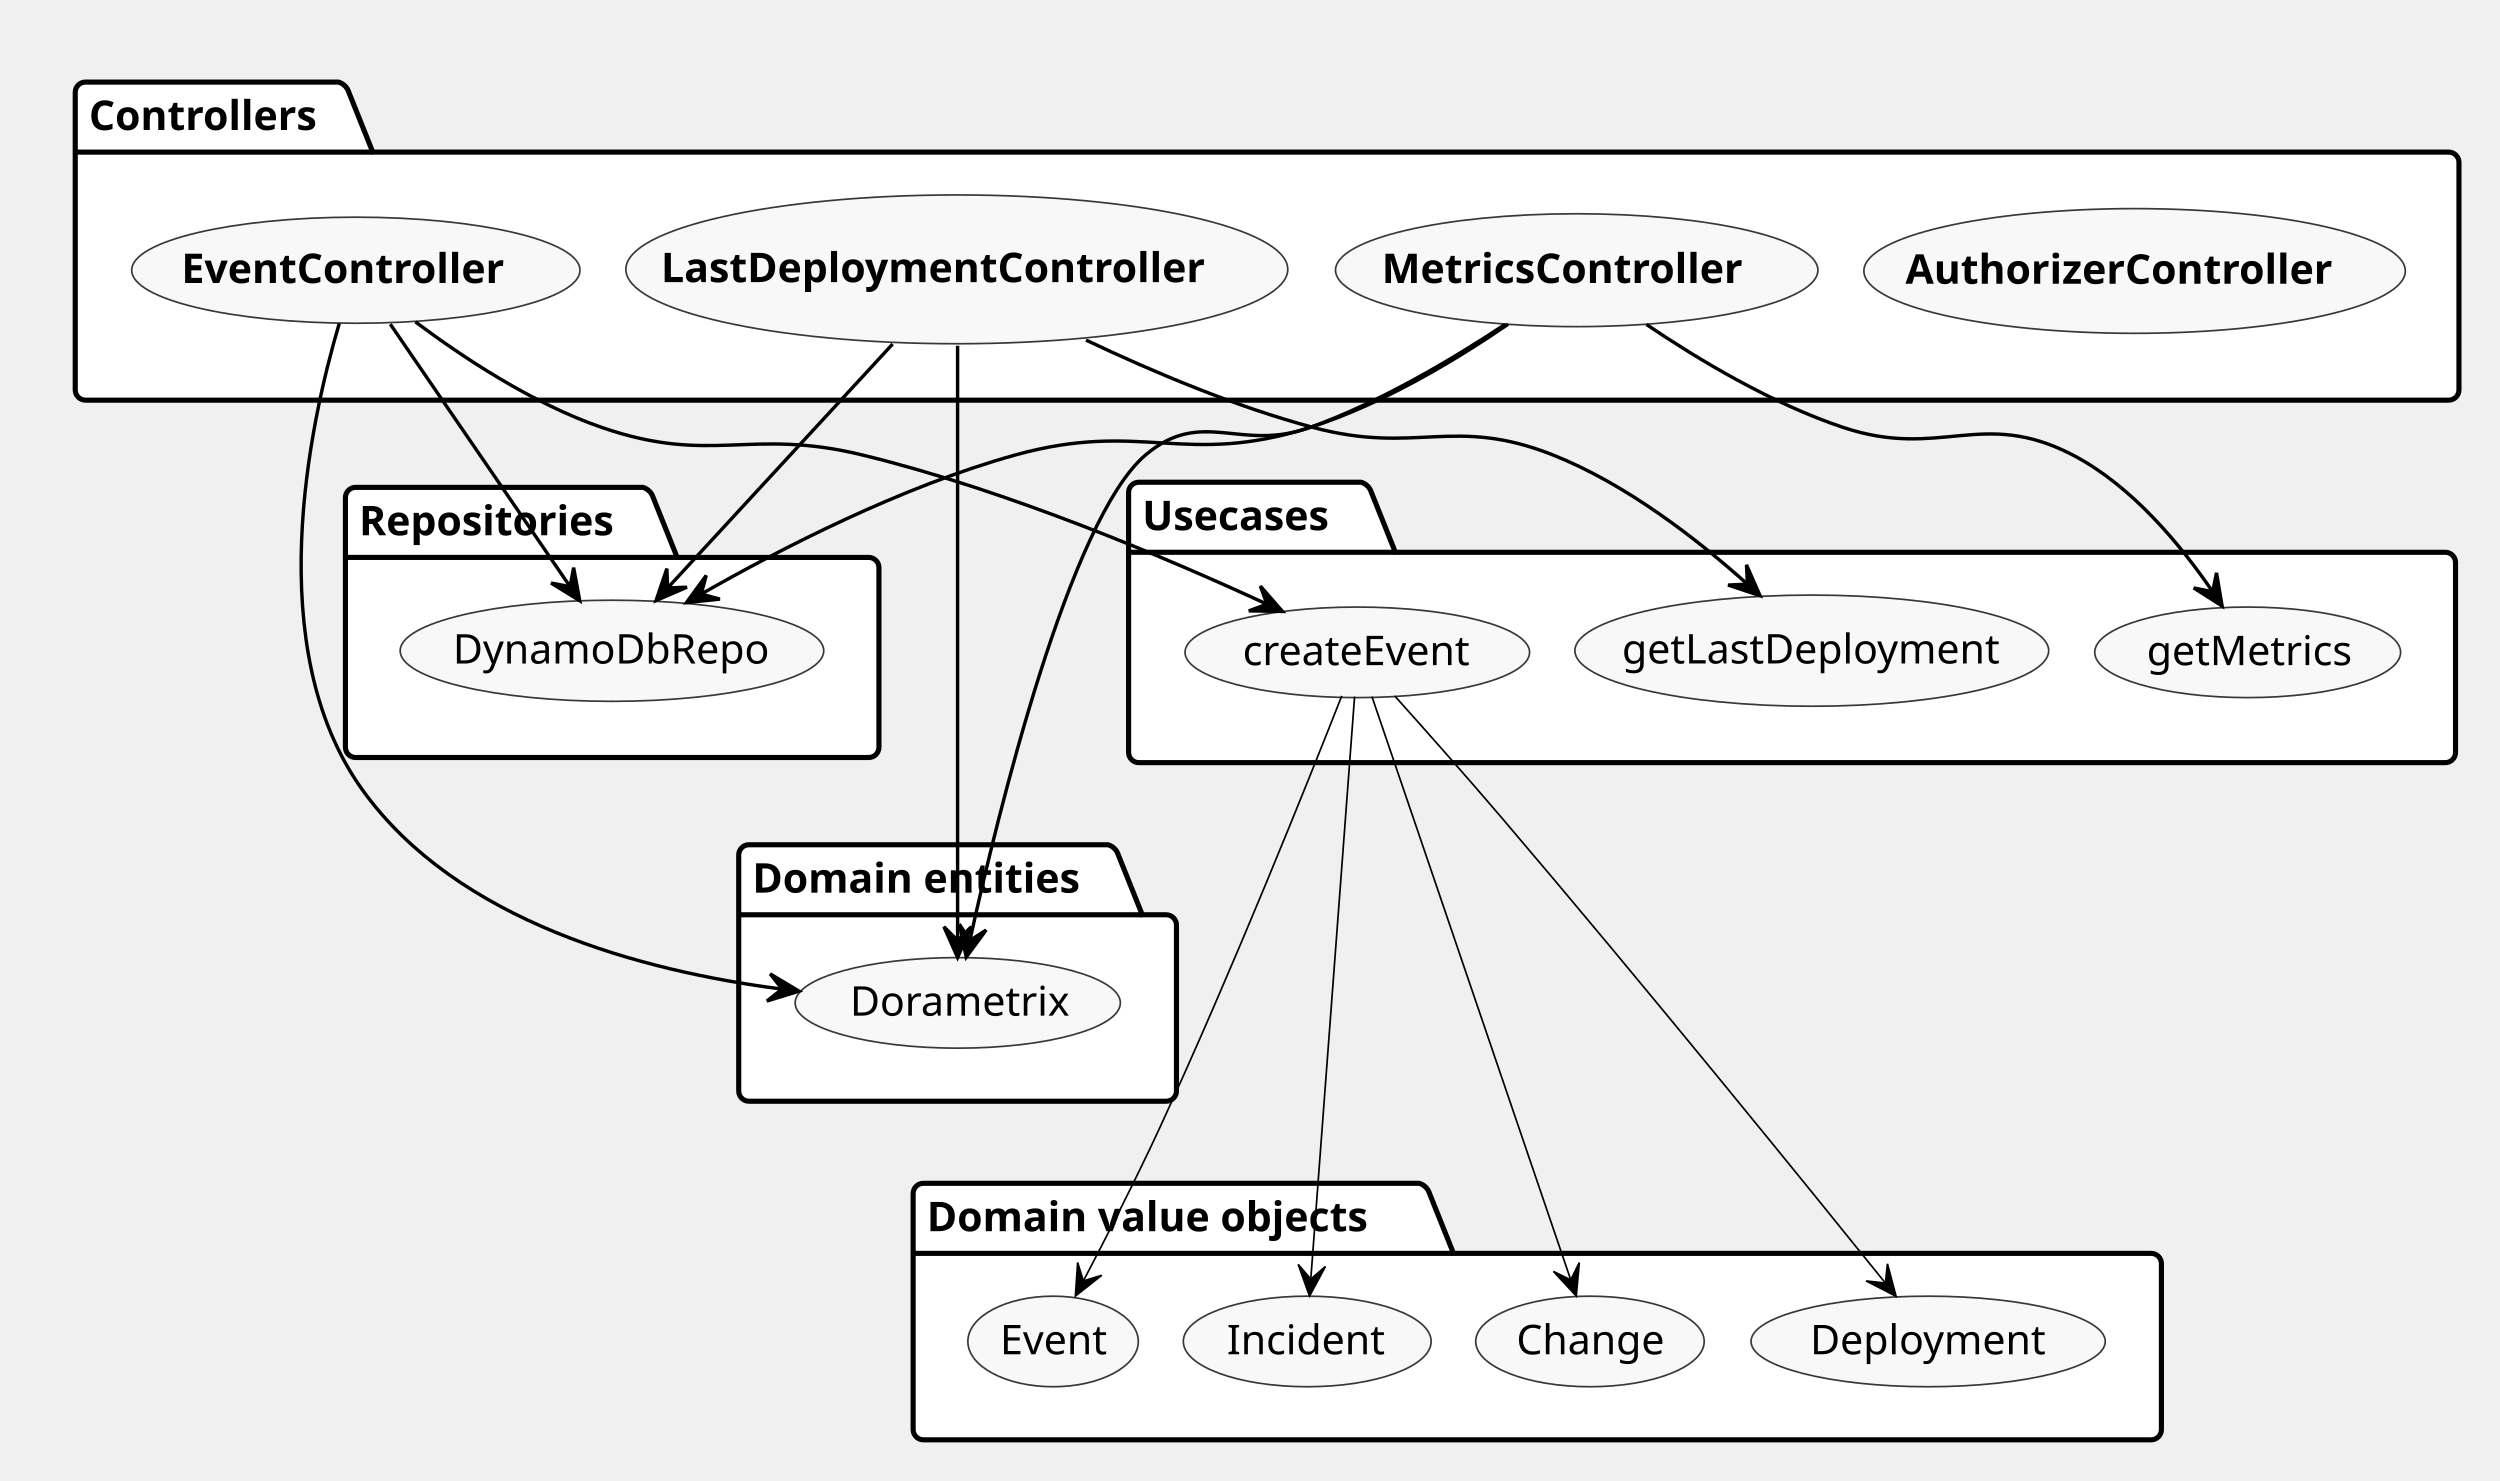
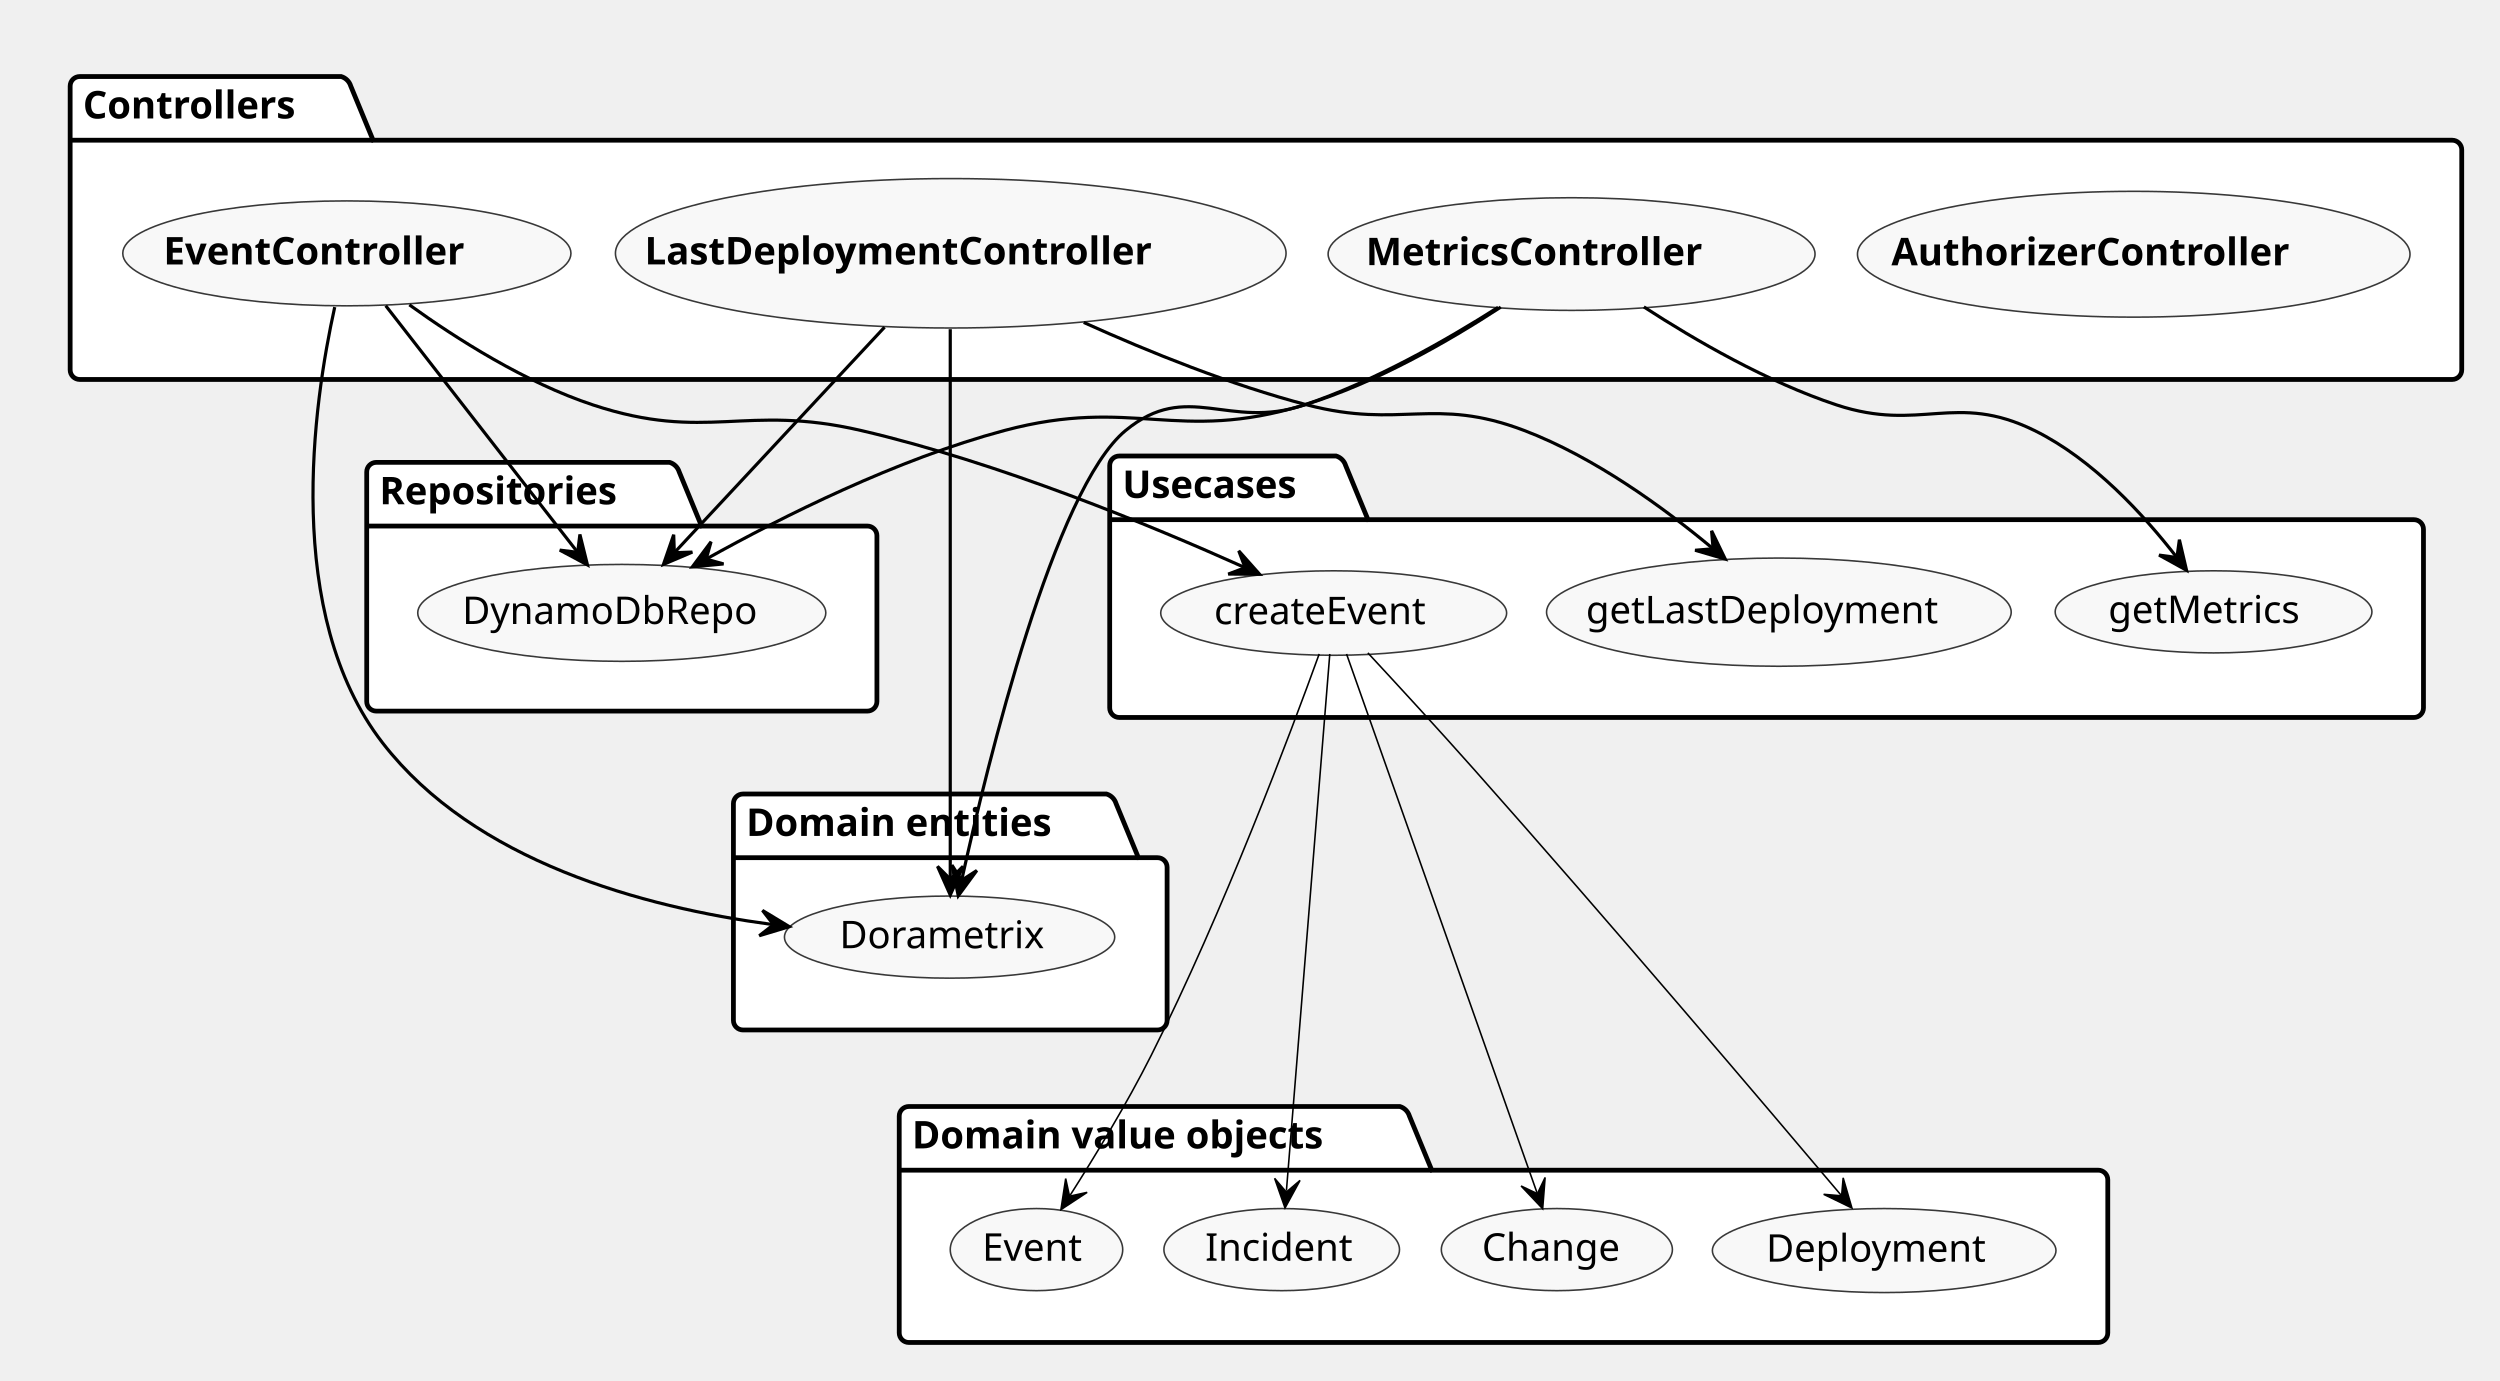
- <svg xmlns="http://www.w3.org/2000/svg" contentScriptType="application/ecmascript" contentStyleType="text/css" height="433px" preserveAspectRatio="none" style="width:731px;height:433px;" version="1.1" viewBox="0 0 731 433" width="731px" zoomAndPan="magnify">
+ <svg xmlns="http://www.w3.org/2000/svg" contentScriptType="application/ecmascript" contentStyleType="text/css" height="433px" preserveAspectRatio="none" style="width:784px;height:433px;" version="1.1" viewBox="0 0 784 433" width="784px" zoomAndPan="magnify">
  <defs />
  <g>
-     <path d="M25,24 L99,24 A4.5,4.5 0 0 1 102,27 L109,44.484 L716,44.484 A3,3 0 0 1 719,47.484 L719,114 A3,3 0 0 1 716,117 L25,117 A3,3 0 0 1 22,114 L22,27 A3,3 0 0 1 25,24 " fill="#FFFFFF" style="stroke: #000000; stroke-width: 1.5;" />
-     <line style="stroke: #000000; stroke-width: 1.5;" x1="22" x2="109" y1="44.484" y2="44.484" />
-     <text fill="#000000" font-family="Tahoma, sans-serif" font-size="12" font-weight="bold" lengthAdjust="spacingAndGlyphs" textLength="74" x="26" y="38.006">Controllers</text>
-     <path d="M219,247 L324,247 A4.5,4.5 0 0 1 327,250 L334,267.484 L341,267.484 A3,3 0 0 1 344,270.484 L344,319 A3,3 0 0 1 341,322 L219,322 A3,3 0 0 1 216,319 L216,250 A3,3 0 0 1 219,247 " fill="#FFFFFF" style="stroke: #000000; stroke-width: 1.5;" />
-     <line style="stroke: #000000; stroke-width: 1.5;" x1="216" x2="334" y1="267.484" y2="267.484" />
-     <text fill="#000000" font-family="Tahoma, sans-serif" font-size="12" font-weight="bold" lengthAdjust="spacingAndGlyphs" textLength="105" x="220" y="261.006">Domain entities</text>
-     <path d="M270,346 L415,346 A4.5,4.5 0 0 1 418,349 L425,366.484 L629,366.484 A3,3 0 0 1 632,369.484 L632,418 A3,3 0 0 1 629,421 L270,421 A3,3 0 0 1 267,418 L267,349 A3,3 0 0 1 270,346 " fill="#FFFFFF" style="stroke: #000000; stroke-width: 1.5;" />
-     <line style="stroke: #000000; stroke-width: 1.5;" x1="267" x2="425" y1="366.484" y2="366.484" />
-     <text fill="#000000" font-family="Tahoma, sans-serif" font-size="12" font-weight="bold" lengthAdjust="spacingAndGlyphs" textLength="145" x="271" y="360.006">Domain value objects</text>
-     <path d="M104,142.5 L188,142.5 A4.5,4.5 0 0 1 191,145.5 L198,162.984 L254,162.984 A3,3 0 0 1 257,165.984 L257,218.5 A3,3 0 0 1 254,221.5 L104,221.5 A3,3 0 0 1 101,218.5 L101,145.5 A3,3 0 0 1 104,142.5 " fill="#FFFFFF" style="stroke: #000000; stroke-width: 1.5;" />
-     <line style="stroke: #000000; stroke-width: 1.5;" x1="101" x2="198" y1="162.984" y2="162.984" />
-     <text fill="#000000" font-family="Tahoma, sans-serif" font-size="12" font-weight="bold" lengthAdjust="spacingAndGlyphs" textLength="84" x="105" y="156.506">Repositories</text>
-     <path d="M333,141 L398,141 A4.5,4.5 0 0 1 401,144 L408,161.484 L715,161.484 A3,3 0 0 1 718,164.484 L718,220 A3,3 0 0 1 715,223 L333,223 A3,3 0 0 1 330,220 L330,144 A3,3 0 0 1 333,141 " fill="#FFFFFF" style="stroke: #000000; stroke-width: 1.5;" />
-     <line style="stroke: #000000; stroke-width: 1.5;" x1="330" x2="408" y1="161.484" y2="161.484" />
-     <text fill="#000000" font-family="Tahoma, sans-serif" font-size="12" font-weight="bold" lengthAdjust="spacingAndGlyphs" textLength="65" x="334" y="155.006">Usecases</text>
-     <ellipse cx="624.159" cy="79.232" fill="#F8F8F8" rx="79.159" ry="18.232" style="stroke: #383838; stroke-width: 0.5;" />
-     <text fill="#000000" font-family="Tahoma, sans-serif" font-size="12" font-weight="bold" lengthAdjust="spacingAndGlyphs" textLength="134" x="557.159" y="82.974">AuthorizerController</text>
-     <ellipse cx="104.048" cy="79.01" fill="#F8F8F8" rx="65.548" ry="15.51" style="stroke: #383838; stroke-width: 0.5;" />
-     <text fill="#000000" font-family="Tahoma, sans-serif" font-size="12" font-weight="bold" lengthAdjust="spacingAndGlyphs" textLength="102" x="53.048" y="82.752">EventController</text>
-     <ellipse cx="279.774" cy="78.755" fill="#F8F8F8" rx="96.774" ry="21.755" style="stroke: #383838; stroke-width: 0.5;" />
-     <text fill="#000000" font-family="Tahoma, sans-serif" font-size="12" font-weight="bold" lengthAdjust="spacingAndGlyphs" textLength="173" x="193.274" y="82.497">LastDeploymentController</text>
-     <ellipse cx="461.029" cy="79.006" fill="#F8F8F8" rx="70.529" ry="16.506" style="stroke: #383838; stroke-width: 0.5;" />
-     <text fill="#000000" font-family="Tahoma, sans-serif" font-size="12" font-weight="bold" lengthAdjust="spacingAndGlyphs" textLength="114" x="404.029" y="82.748">MetricsController</text>
-     <ellipse cx="280.048" cy="293.242" fill="#F8F8F8" rx="47.548" ry="13.242" style="stroke: #383838; stroke-width: 0.5;" />
-     <text fill="#000000" font-family="Tahoma, sans-serif" font-size="12" lengthAdjust="spacingAndGlyphs" textLength="63" x="248.548" y="296.984">Dorametrix</text>
-     <ellipse cx="464.906" cy="392.242" fill="#F8F8F8" rx="33.406" ry="13.242" style="stroke: #383838; stroke-width: 0.5;" />
-     <text fill="#000000" font-family="Tahoma, sans-serif" font-size="12" lengthAdjust="spacingAndGlyphs" textLength="43" x="443.406" y="395.984">Change</text>
-     <ellipse cx="563.79" cy="392.242" fill="#F8F8F8" rx="51.79" ry="13.242" style="stroke: #383838; stroke-width: 0.5;" />
-     <text fill="#000000" font-family="Tahoma, sans-serif" font-size="12" lengthAdjust="spacingAndGlyphs" textLength="69" x="529.29" y="395.984">Deployment</text>
-     <ellipse cx="307.92" cy="392.242" fill="#F8F8F8" rx="24.92" ry="13.242" style="stroke: #383838; stroke-width: 0.5;" />
-     <text fill="#000000" font-family="Tahoma, sans-serif" font-size="12" lengthAdjust="spacingAndGlyphs" textLength="31" x="292.42" y="395.984">Event</text>
-     <ellipse cx="382.234" cy="392.242" fill="#F8F8F8" rx="36.234" ry="13.242" style="stroke: #383838; stroke-width: 0.5;" />
-     <text fill="#000000" font-family="Tahoma, sans-serif" font-size="12" lengthAdjust="spacingAndGlyphs" textLength="47" x="358.734" y="395.984">Incident</text>
-     <ellipse cx="178.936" cy="190.287" fill="#F8F8F8" rx="61.936" ry="14.787" style="stroke: #383838; stroke-width: 0.5;" />
-     <text fill="#000000" font-family="Tahoma, sans-serif" font-size="12" lengthAdjust="spacingAndGlyphs" textLength="93" x="132.436" y="194.029">DynamoDbRepo</text>
-     <ellipse cx="396.876" cy="190.742" fill="#F8F8F8" rx="50.376" ry="13.242" style="stroke: #383838; stroke-width: 0.5;" />
-     <text fill="#000000" font-family="Tahoma, sans-serif" font-size="12" lengthAdjust="spacingAndGlyphs" textLength="67" x="363.376" y="194.484">createEvent</text>
-     <ellipse cx="529.768" cy="190.254" fill="#F8F8F8" rx="69.268" ry="16.254" style="stroke: #383838; stroke-width: 0.5;" />
-     <text fill="#000000" font-family="Tahoma, sans-serif" font-size="12" lengthAdjust="spacingAndGlyphs" textLength="111" x="474.268" y="193.996">getLastDeployment</text>
-     <ellipse cx="657.219" cy="190.742" fill="#F8F8F8" rx="44.719" ry="13.242" style="stroke: #383838; stroke-width: 0.5;" />
-     <text fill="#000000" font-family="Tahoma, sans-serif" font-size="12" lengthAdjust="spacingAndGlyphs" textLength="59" x="627.719" y="194.484">getMetrics</text>
-     <path d="M401.151,203.679 C412.797,237.846 445.798,334.664 459.218,374.035 " fill="none" id="createEvent-&gt;Change" style="stroke: #000000; stroke-width: 0.5;" />
-     <polygon fill="#000000" points="460.903,378.98,461.785,369.171,459.29,374.248,454.213,371.752,460.903,378.98" style="stroke: #000000; stroke-width: 0.5;" />
-     <path d="M407.823,203.5 C416.377,213.041 428.571,226.771 439,239 C480.668,287.859 528.528,346.904 551.029,374.844 " fill="none" id="createEvent-&gt;Deployment" style="stroke: #000000; stroke-width: 0.5;" />
-     <polygon fill="#000000" points="554.418,379.055,551.892,369.536,551.283,375.16,545.659,374.551,554.418,379.055" style="stroke: #000000; stroke-width: 0.5;" />
-     <path d="M392.326,203.486 C382.826,227.654 360.347,283.866 339,330 C331.954,345.228 323.245,362.223 316.854,374.398 " fill="none" id="createEvent-&gt;Event" style="stroke: #000000; stroke-width: 0.5;" />
-     <polygon fill="#000000" points="314.441,378.976,322.176,372.88,316.773,374.553,315.099,369.15,314.441,378.976" style="stroke: #000000; stroke-width: 0.5;" />
-     <path d="M396.084,203.679 C393.526,237.706 386.295,333.875 383.312,373.55 " fill="none" id="createEvent-&gt;Incident" style="stroke: #000000; stroke-width: 0.5;" />
-     <polygon fill="#000000" points="382.904,378.98,387.568,370.305,383.279,373.994,379.59,369.705,382.904,378.98" style="stroke: #000000; stroke-width: 0.5;" />
-     <path d="M121.472,94.118 C135.377,104.527 155.791,118.039 176,125 C208.113,136.062 218.995,124.985 252,133 C294.688,143.366 341.643,163.356 370.224,176.564 " fill="none" id="&lt;b&gt;EventController&lt;/b&gt;-&gt;createEvent" style="stroke: #000000; stroke-width: 1.0;" />
-     <polygon fill="#000000" points="374.996,178.784,368.525,171.36,370.463,176.674,365.149,178.612,374.996,178.784" style="stroke: #000000; stroke-width: 1.0;" />
-     <path d="M99.203,94.565 C90.615,123.607 76.153,189.493 106,231 C133.723,269.552 187.741,283.908 228.272,289.164 " fill="none" id="&lt;b&gt;EventController&lt;/b&gt;-&gt;Dorametrix" style="stroke: #000000; stroke-width: 1.0;" />
-     <polygon fill="#000000" points="233.646,289.818,225.196,284.76,228.683,289.214,224.228,292.701,233.646,289.818" style="stroke: #000000; stroke-width: 1.0;" />
-     <path d="M114.115,94.768 C127.703,114.606 151.837,149.842 166.532,171.297 " fill="none" id="&lt;b&gt;EventController&lt;/b&gt;-&gt;DynamoDbRepo" style="stroke: #000000; stroke-width: 1.0;" />
-     <polygon fill="#000000" points="169.518,175.656,167.731,165.971,166.692,171.531,161.131,170.492,169.518,175.656" style="stroke: #000000; stroke-width: 1.0;" />
-     <path d="M280,101.102 C280,143.028 280,236.09 280,274.697 " fill="none" id="&lt;b&gt;LastDeploymentController&lt;/b&gt;-&gt;Dorametrix" style="stroke: #000000; stroke-width: 1.0;" />
-     <polygon fill="#000000" points="280,279.985,284,270.985,280,274.985,276,270.985,280,279.985" style="stroke: #000000; stroke-width: 1.0;" />
-     <path d="M261.003,100.596 C242.038,121.156 213.205,152.416 195.265,171.866 " fill="none" id="&lt;b&gt;LastDeploymentController&lt;/b&gt;-&gt;DynamoDbRepo" style="stroke: #000000; stroke-width: 1.0;" />
-     <polygon fill="#000000" points="191.829,175.592,200.871,171.688,195.219,171.917,194.99,166.264,191.829,175.592" style="stroke: #000000; stroke-width: 1.0;" />
-     <path d="M317.558,99.447 C336.915,108.638 361.192,118.906 384,125 C414.252,133.083 424.88,121.486 454,133 C475.522,141.51 496.354,157.744 510.748,170.635 " fill="none" id="&lt;b&gt;LastDeploymentController&lt;/b&gt;-&gt;getLastDeployment" style="stroke: #000000; stroke-width: 1.0;" />
-     <polygon fill="#000000" points="514.633,174.173,510.672,165.156,510.936,170.806,505.286,171.07,514.633,174.173" style="stroke: #000000; stroke-width: 1.0;" />
-     <path d="M440.159,94.796 C424.999,104.848 403.603,117.614 383,125 C362.641,132.298 351.521,119.043 335,133 C312.776,151.774 291.836,237.605 283.639,274.766 " fill="none" id="&lt;b&gt;MetricsController&lt;/b&gt;-&gt;Dorametrix" style="stroke: #000000; stroke-width: 1.0;" />
-     <polygon fill="#000000" points="282.523,279.882,288.347,271.94,283.587,274.997,280.531,270.237,282.523,279.882" style="stroke: #000000; stroke-width: 1.0;" />
-     <path d="M440.958,94.819 C425.84,105.16 404.155,118.27 383,125 C346.419,136.638 334,122.774 297,133 C263.751,142.19 228.421,160.361 205.182,173.623 " fill="none" id="&lt;b&gt;MetricsController&lt;/b&gt;-&gt;DynamoDbRepo" style="stroke: #000000; stroke-width: 1.0;" />
-     <polygon fill="#000000" points="200.7,176.206,210.495,175.178,205.032,173.709,206.5,168.246,200.7,176.206" style="stroke: #000000; stroke-width: 1.0;" />
-     <path d="M481.416,94.873 C496.545,105.099 518.083,118.044 539,125 C567.457,134.464 579.368,119.213 606,133 C623.502,142.06 637.92,159.74 646.908,172.921 " fill="none" id="&lt;b&gt;MetricsController&lt;/b&gt;-&gt;getMetrics" style="stroke: #000000; stroke-width: 1.0;" />
-     <polygon fill="#000000" points="649.745,177.2,648.106,167.489,646.982,173.033,641.438,171.909,649.745,177.2" style="stroke: #000000; stroke-width: 1.0;" />
+     <path d="M25,24 L107,24 A4.5,4.5 0 0 1 110,27 L117,43.969 L769,43.969 A3,3 0 0 1 772,46.969 L772,116 A3,3 0 0 1 769,119 L25,119 A3,3 0 0 1 22,116 L22,27 A3,3 0 0 1 25,24 " fill="#FFFFFF" style="stroke: #000000; stroke-width: 1.5;" />
+     <line style="stroke: #000000; stroke-width: 1.5;" x1="22" x2="117" y1="43.969" y2="43.969" />
+     <text fill="#000000" font-family="Tahoma, sans-serif" font-size="12" font-weight="bold" lengthAdjust="spacingAndGlyphs" textLength="82" x="26" y="37.139">Controllers</text>
+     <path d="M233,249 L347,249 A4.5,4.5 0 0 1 350,252 L357,268.969 L363,268.969 A3,3 0 0 1 366,271.969 L366,320 A3,3 0 0 1 363,323 L233,323 A3,3 0 0 1 230,320 L230,252 A3,3 0 0 1 233,249 " fill="#FFFFFF" style="stroke: #000000; stroke-width: 1.5;" />
+     <line style="stroke: #000000; stroke-width: 1.5;" x1="230" x2="357" y1="268.969" y2="268.969" />
+     <text fill="#000000" font-family="Tahoma, sans-serif" font-size="12" font-weight="bold" lengthAdjust="spacingAndGlyphs" textLength="114" x="234" y="262.139">Domain entities</text>
+     <path d="M285,347 L439,347 A4.5,4.5 0 0 1 442,350 L449,366.969 L658,366.969 A3,3 0 0 1 661,369.969 L661,418 A3,3 0 0 1 658,421 L285,421 A3,3 0 0 1 282,418 L282,350 A3,3 0 0 1 285,347 " fill="#FFFFFF" style="stroke: #000000; stroke-width: 1.5;" />
+     <line style="stroke: #000000; stroke-width: 1.5;" x1="282" x2="449" y1="366.969" y2="366.969" />
+     <text fill="#000000" font-family="Tahoma, sans-serif" font-size="12" font-weight="bold" lengthAdjust="spacingAndGlyphs" textLength="154" x="286" y="360.139">Domain value objects</text>
+     <path d="M118,145 L210,145 A4.5,4.5 0 0 1 213,148 L220,164.969 L272,164.969 A3,3 0 0 1 275,167.969 L275,220 A3,3 0 0 1 272,223 L118,223 A3,3 0 0 1 115,220 L115,148 A3,3 0 0 1 118,145 " fill="#FFFFFF" style="stroke: #000000; stroke-width: 1.5;" />
+     <line style="stroke: #000000; stroke-width: 1.5;" x1="115" x2="220" y1="164.969" y2="164.969" />
+     <text fill="#000000" font-family="Tahoma, sans-serif" font-size="12" font-weight="bold" lengthAdjust="spacingAndGlyphs" textLength="92" x="119" y="158.139">Repositories</text>
+     <path d="M351,143 L419,143 A4.5,4.5 0 0 1 422,146 L429,162.969 L757,162.969 A3,3 0 0 1 760,165.969 L760,222 A3,3 0 0 1 757,225 L351,225 A3,3 0 0 1 348,222 L348,146 A3,3 0 0 1 351,143 " fill="#FFFFFF" style="stroke: #000000; stroke-width: 1.5;" />
+     <line style="stroke: #000000; stroke-width: 1.5;" x1="348" x2="429" y1="162.969" y2="162.969" />
+     <text fill="#000000" font-family="Tahoma, sans-serif" font-size="12" font-weight="bold" lengthAdjust="spacingAndGlyphs" textLength="68" x="352" y="156.139">Usecases</text>
+     <ellipse cx="669.139" cy="79.728" fill="#F8F8F8" rx="86.639" ry="19.728" style="stroke: #383838; stroke-width: 0.5;" />
+     <text fill="#000000" font-family="Tahoma, sans-serif" font-size="12" font-weight="bold" lengthAdjust="spacingAndGlyphs" textLength="152" x="593.139" y="83.212">AuthorizerController</text>
+     <ellipse cx="108.774" cy="79.455" fill="#F8F8F8" rx="70.274" ry="16.455" style="stroke: #383838; stroke-width: 0.5;" />
+     <text fill="#000000" font-family="Tahoma, sans-serif" font-size="12" font-weight="bold" lengthAdjust="spacingAndGlyphs" textLength="115" x="51.274" y="82.939">EventController</text>
+     <ellipse cx="298.154" cy="79.431" fill="#F8F8F8" rx="105.154" ry="23.431" style="stroke: #383838; stroke-width: 0.5;" />
+     <text fill="#000000" font-family="Tahoma, sans-serif" font-size="12" font-weight="bold" lengthAdjust="spacingAndGlyphs" textLength="192" x="202.155" y="82.915">LastDeploymentController</text>
+     <ellipse cx="492.847" cy="79.669" fill="#F8F8F8" rx="76.347" ry="17.669" style="stroke: #383838; stroke-width: 0.5;" />
+     <text fill="#000000" font-family="Tahoma, sans-serif" font-size="12" font-weight="bold" lengthAdjust="spacingAndGlyphs" textLength="129" x="428.347" y="83.154">MetricsController</text>
+     <ellipse cx="297.79" cy="293.877" fill="#F8F8F8" rx="51.79" ry="12.877" style="stroke: #383838; stroke-width: 0.5;" />
+     <text fill="#000000" font-family="Tahoma, sans-serif" font-size="12" lengthAdjust="spacingAndGlyphs" textLength="69" x="263.29" y="297.362">Dorametrix</text>
+     <ellipse cx="488.234" cy="391.877" fill="#F8F8F8" rx="36.234" ry="12.877" style="stroke: #383838; stroke-width: 0.5;" />
+     <text fill="#000000" font-family="Tahoma, sans-serif" font-size="12" lengthAdjust="spacingAndGlyphs" textLength="47" x="464.734" y="395.362">Change</text>
+     <ellipse cx="590.878" cy="392.175" fill="#F8F8F8" rx="53.878" ry="13.175" style="stroke: #383838; stroke-width: 0.5;" />
+     <text fill="#000000" font-family="Tahoma, sans-serif" font-size="12" lengthAdjust="spacingAndGlyphs" textLength="74" x="553.878" y="395.66">Deployment</text>
+     <ellipse cx="325.042" cy="391.877" fill="#F8F8F8" rx="27.042" ry="12.877" style="stroke: #383838; stroke-width: 0.5;" />
+     <text fill="#000000" font-family="Tahoma, sans-serif" font-size="12" lengthAdjust="spacingAndGlyphs" textLength="34" x="308.042" y="395.362">Event</text>
+     <ellipse cx="401.941" cy="391.877" fill="#F8F8F8" rx="36.941" ry="12.877" style="stroke: #383838; stroke-width: 0.5;" />
+     <text fill="#000000" font-family="Tahoma, sans-serif" font-size="12" lengthAdjust="spacingAndGlyphs" textLength="48" x="377.941" y="395.362">Incident</text>
+     <ellipse cx="194.988" cy="192.198" fill="#F8F8F8" rx="63.988" ry="15.198" style="stroke: #383838; stroke-width: 0.5;" />
+     <text fill="#000000" font-family="Tahoma, sans-serif" font-size="12" lengthAdjust="spacingAndGlyphs" textLength="100" x="144.988" y="195.682">DynamoDbRepo</text>
+     <ellipse cx="418.242" cy="192.249" fill="#F8F8F8" rx="54.242" ry="13.248" style="stroke: #383838; stroke-width: 0.5;" />
+     <text fill="#000000" font-family="Tahoma, sans-serif" font-size="12" lengthAdjust="spacingAndGlyphs" textLength="75" x="380.742" y="195.733">createEvent</text>
+     <ellipse cx="557.856" cy="191.971" fill="#F8F8F8" rx="72.856" ry="16.971" style="stroke: #383838; stroke-width: 0.5;" />
+     <text fill="#000000" font-family="Tahoma, sans-serif" font-size="12" lengthAdjust="spacingAndGlyphs" textLength="121" x="497.356" y="195.456">getLastDeployment</text>
+     <ellipse cx="694.169" cy="191.877" fill="#F8F8F8" rx="49.669" ry="12.877" style="stroke: #383838; stroke-width: 0.5;" />
+     <text fill="#000000" font-family="Tahoma, sans-serif" font-size="12" lengthAdjust="spacingAndGlyphs" textLength="66" x="661.169" y="195.362">getMetrics</text>
+     <path d="M422.273,205.088 C434.262,238.997 468.233,335.087 482.047,374.163 " fill="none" id="createEvent-&gt;Change" style="stroke: #000000; stroke-width: 0.5;" />
+     <polygon fill="#000000" points="483.782,379.07,484.554,369.252,482.115,374.356,477.011,371.918,483.782,379.07" style="stroke: #000000; stroke-width: 0.5;" />
+     <path d="M428.954,204.741 C437.921,214.401 450.891,228.489 462,241 C504.821,289.225 554.224,347.402 577.518,374.989 " fill="none" id="createEvent-&gt;Deployment" style="stroke: #000000; stroke-width: 0.5;" />
+     <polygon fill="#000000" points="580.761,378.833,578.014,369.375,577.536,375.012,571.9,374.534,580.761,378.833" style="stroke: #000000; stroke-width: 0.5;" />
+     <path d="M413.702,205.08 C404.897,229.411 383.714,285.844 361,331 C353.289,346.329 343.128,363.008 335.567,374.881 " fill="none" id="createEvent-&gt;Event" style="stroke: #000000; stroke-width: 0.5;" />
+     <polygon fill="#000000" points="332.706,379.341,340.933,373.926,335.406,375.133,334.2,369.606,332.706,379.341" style="stroke: #000000; stroke-width: 0.5;" />
+     <path d="M417.023,205.088 C414.301,238.779 406.618,333.852 403.422,373.401 " fill="none" id="createEvent-&gt;Incident" style="stroke: #000000; stroke-width: 0.5;" />
+     <polygon fill="#000000" points="402.984,378.819,407.696,370.171,403.387,373.835,399.722,369.526,402.984,378.819" style="stroke: #000000; stroke-width: 0.5;" />
+     <path d="M128.369,95.587 C143.255,106.306 164.796,119.994 186,127 C221.609,138.765 233.471,126.511 270,135 C313.256,145.052 360.895,164.738 390.135,177.883 " fill="none" id="&lt;b&gt;EventController&lt;/b&gt;-&gt;createEvent" style="stroke: #000000; stroke-width: 1.0;" />
+     <polygon fill="#000000" points="395.02,180.096,388.472,172.739,390.465,178.033,385.171,180.026,395.02,180.096" style="stroke: #000000; stroke-width: 1.0;" />
+     <path d="M104.972,96.302 C98.311,126.385 88.636,192.492 120,233 C148.756,270.14 201.5,284.481 242.137,289.921 " fill="none" id="&lt;b&gt;EventController&lt;/b&gt;-&gt;Dorametrix" style="stroke: #000000; stroke-width: 1.0;" />
+     <polygon fill="#000000" points="247.534,290.601,239.105,285.506,242.573,289.975,238.104,293.443,247.534,290.601" style="stroke: #000000; stroke-width: 1.0;" />
+     <path d="M120.958,95.865 C136.708,116.101 164.354,151.624 181.043,173.067 " fill="none" id="&lt;b&gt;EventController&lt;/b&gt;-&gt;DynamoDbRepo" style="stroke: #000000; stroke-width: 1.0;" />
+     <polygon fill="#000000" points="184.228,177.159,181.856,167.6,181.157,173.214,175.543,172.514,184.228,177.159" style="stroke: #000000; stroke-width: 1.0;" />
+     <path d="M298,103.241 C298,145.898 298,237.068 298,275.422 " fill="none" id="&lt;b&gt;LastDeploymentController&lt;/b&gt;-&gt;Dorametrix" style="stroke: #000000; stroke-width: 1.0;" />
+     <polygon fill="#000000" points="298,280.686,302,271.686,298,275.686,294,271.686,298,280.686" style="stroke: #000000; stroke-width: 1.0;" />
+     <path d="M277.404,102.596 C258.031,123.38 229.398,154.097 211.491,173.309 " fill="none" id="&lt;b&gt;LastDeploymentController&lt;/b&gt;-&gt;DynamoDbRepo" style="stroke: #000000; stroke-width: 1.0;" />
+     <polygon fill="#000000" points="208.058,176.991,217.121,173.136,211.468,173.334,211.27,167.681,208.058,176.991" style="stroke: #000000; stroke-width: 1.0;" />
+     <path d="M339.857,101.118 C360.506,110.444 386.064,120.752 410,127 C439.444,134.685 449.562,124.169 478,135 C500.012,143.384 521.695,159.162 536.923,171.839 " fill="none" id="&lt;b&gt;LastDeploymentController&lt;/b&gt;-&gt;getLastDeployment" style="stroke: #000000; stroke-width: 1.0;" />
+     <polygon fill="#000000" points="541.041,175.324,536.754,166.457,537.224,172.094,531.587,172.564,541.041,175.324" style="stroke: #000000; stroke-width: 1.0;" />
+     <path d="M469.812,96.367 C453.514,106.742 430.808,119.682 409,127 C385.164,134.998 372.409,119.019 353,135 C330.667,153.389 309.788,238.828 301.623,275.835 " fill="none" id="&lt;b&gt;MetricsController&lt;/b&gt;-&gt;Dorametrix" style="stroke: #000000; stroke-width: 1.0;" />
+     <polygon fill="#000000" points="300.512,280.93,306.338,272.989,301.578,276.045,298.522,271.284,300.512,280.93" style="stroke: #000000; stroke-width: 1.0;" />
+     <path d="M470.641,96.308 C454.355,106.94 431.326,120.21 409,127 C368.885,139.2 355.511,124.19 315,135 C281.264,144.002 245.321,162.033 221.664,175.211 " fill="none" id="&lt;b&gt;MetricsController&lt;/b&gt;-&gt;DynamoDbRepo" style="stroke: #000000; stroke-width: 1.0;" />
+     <polygon fill="#000000" points="217.101,177.778,226.906,176.852,221.459,175.327,222.984,169.88,217.101,177.778" style="stroke: #000000; stroke-width: 1.0;" />
+     <path d="M515.505,96.242 C531.607,106.7 554.203,119.789 576,127 C602.378,135.727 613.065,122.744 638,135 C656.403,144.046 672.37,161.558 682.493,174.602 " fill="none" id="&lt;b&gt;MetricsController&lt;/b&gt;-&gt;getMetrics" style="stroke: #000000; stroke-width: 1.0;" />
+     <polygon fill="#000000" points="685.697,178.836,683.456,169.245,682.68,174.849,677.077,174.073,685.697,178.836" style="stroke: #000000; stroke-width: 1.0;" />
  </g>
</svg>
